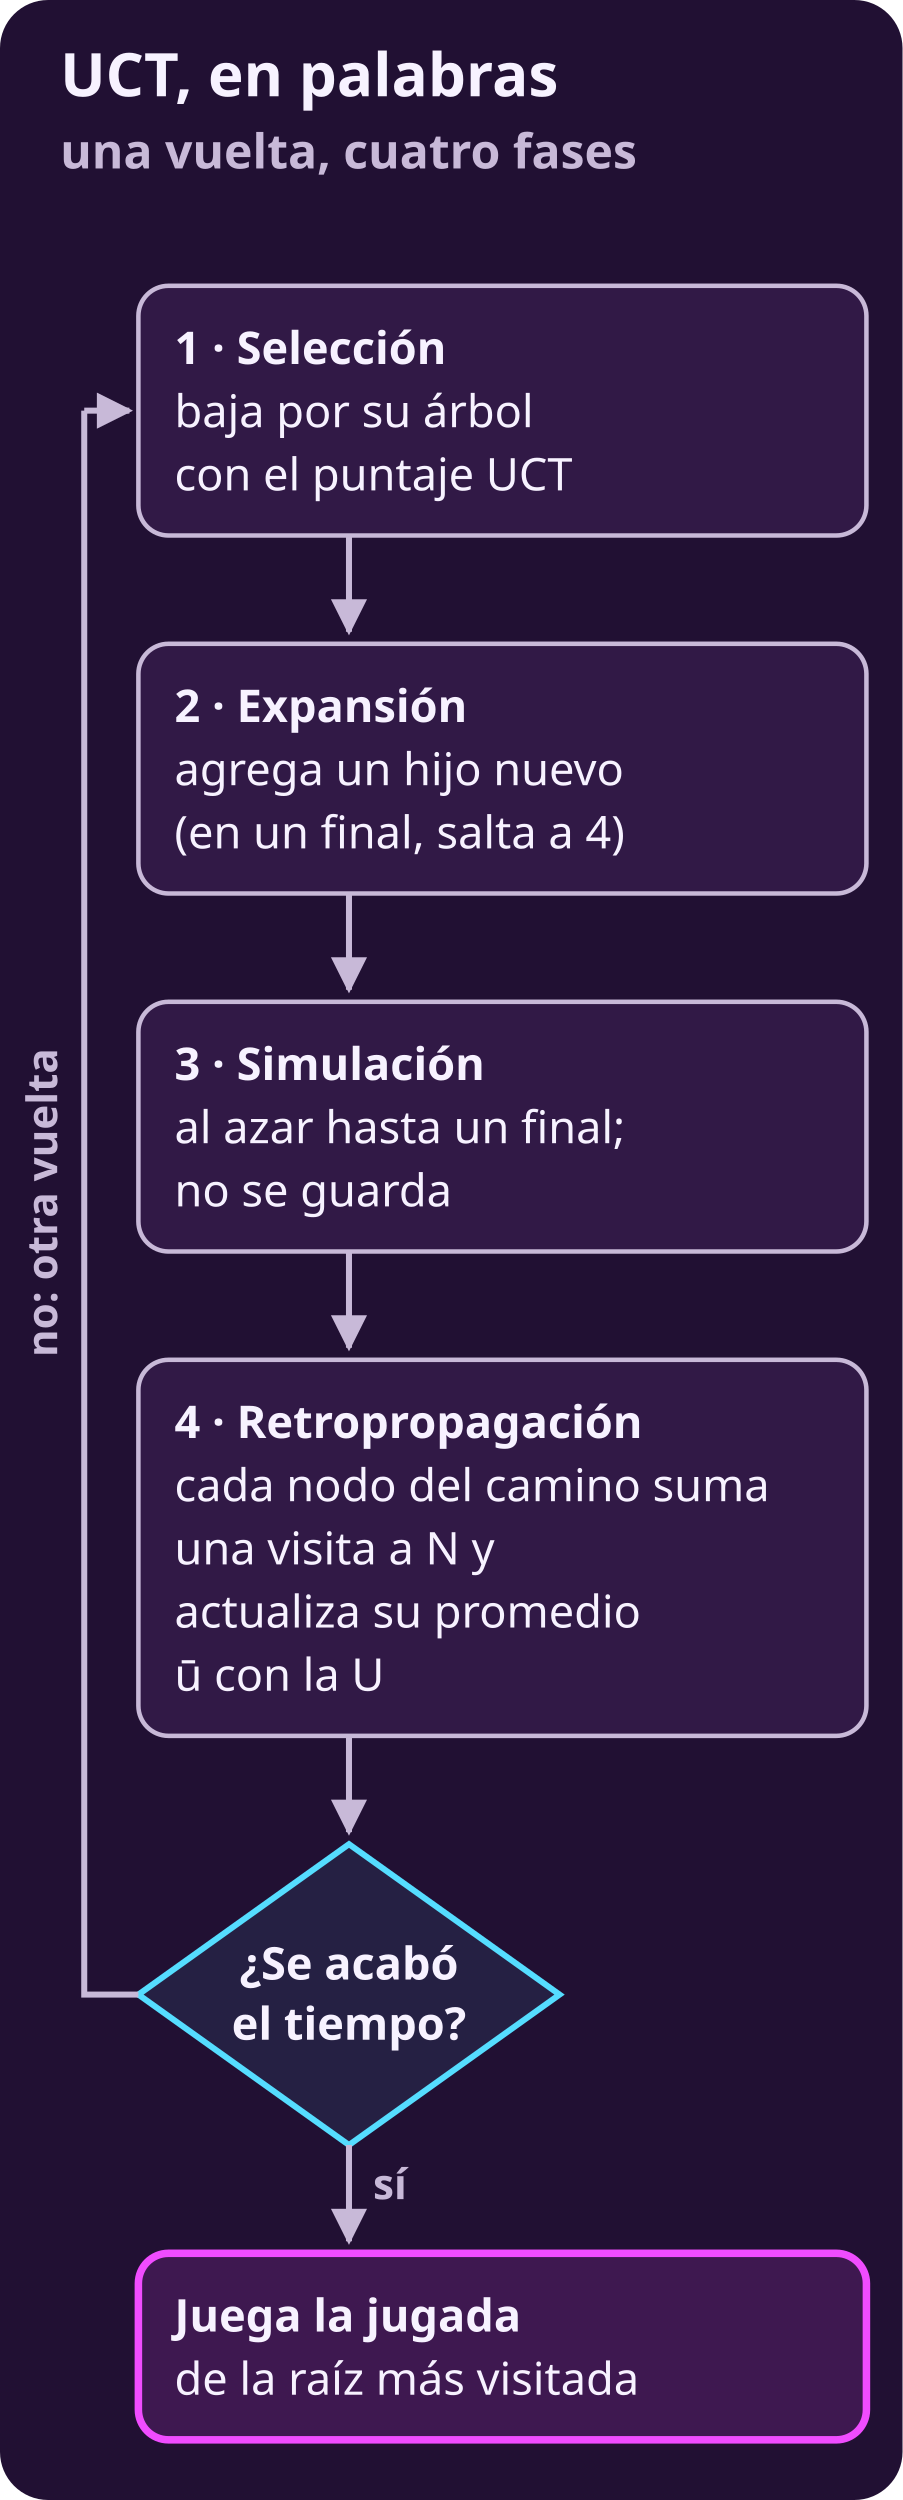
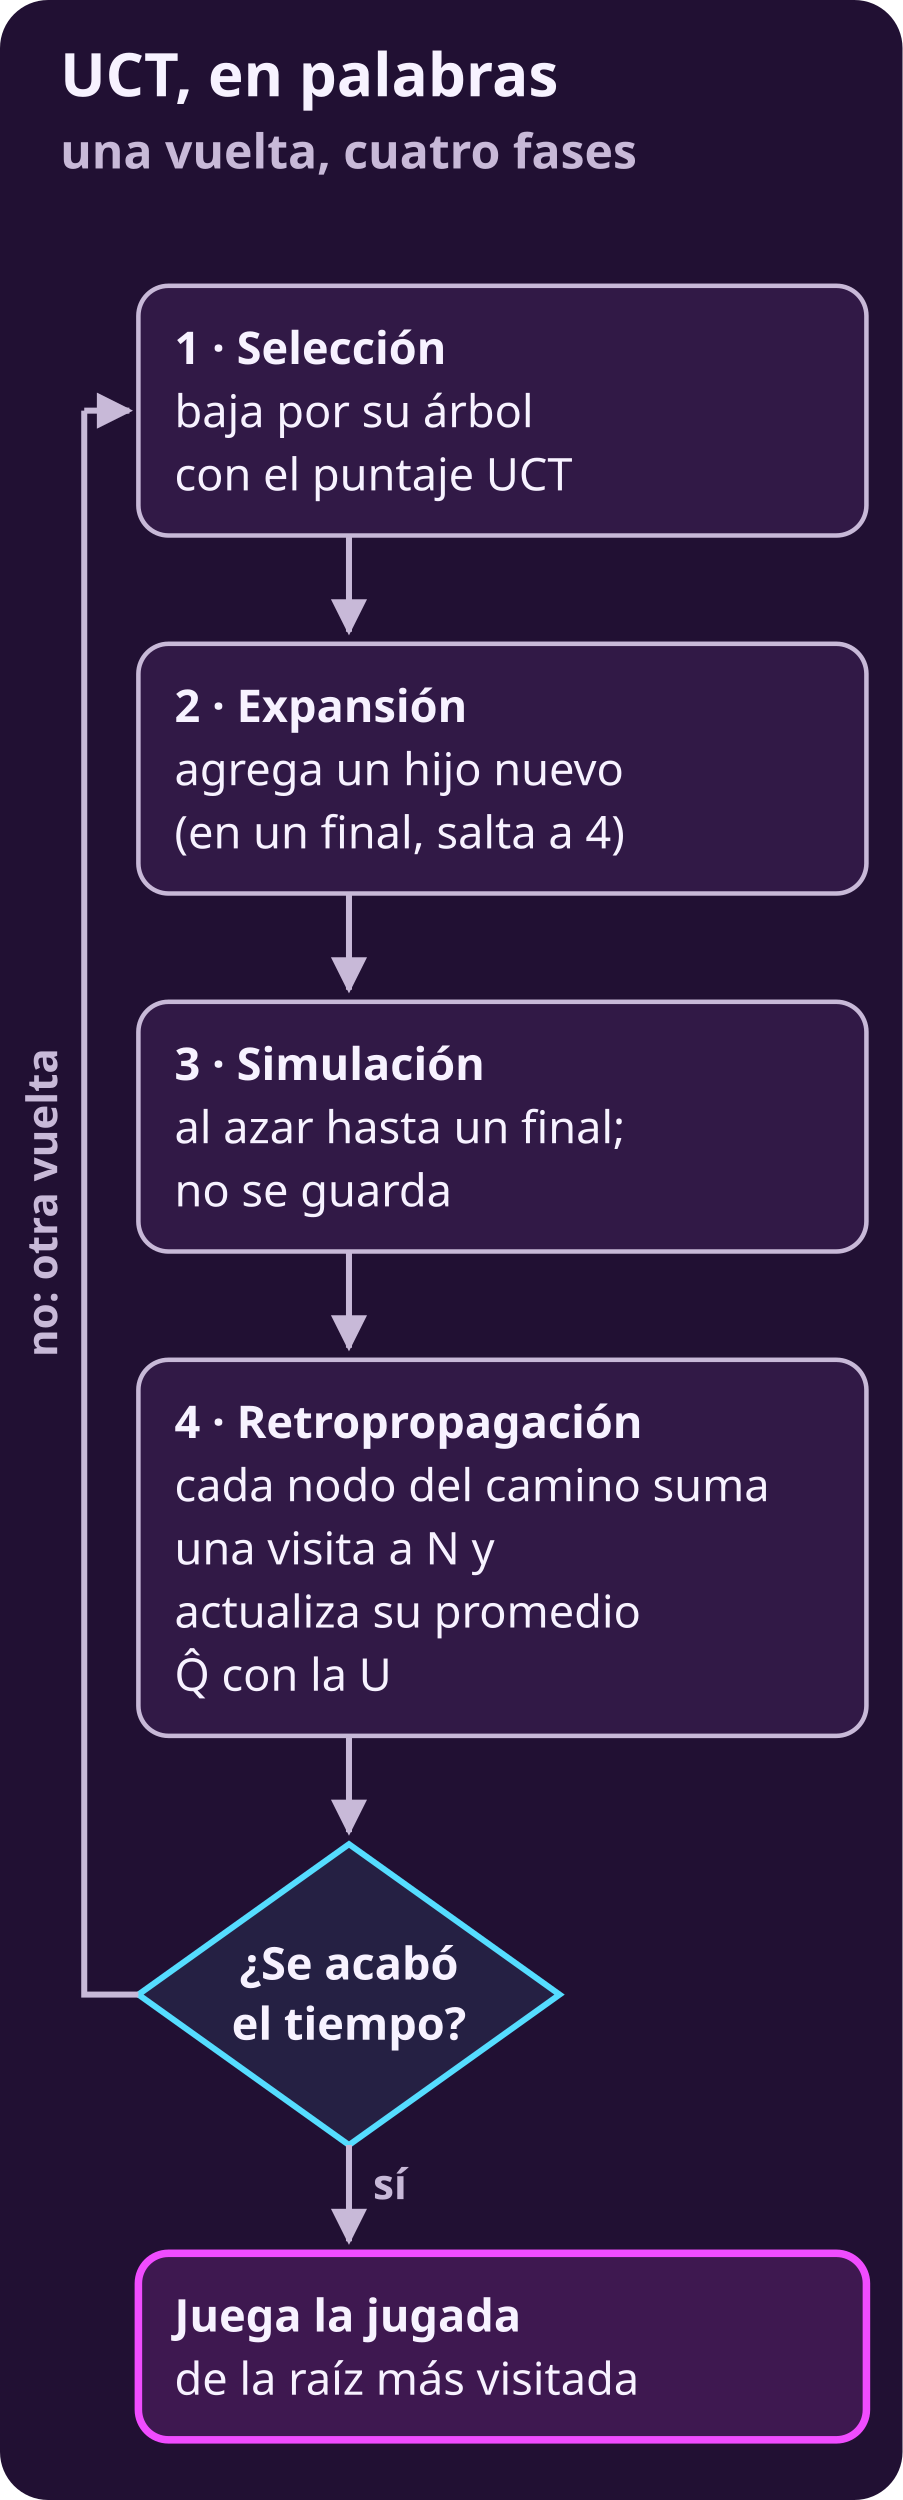
- <svg xmlns="http://www.w3.org/2000/svg" width="300" height="831" viewBox="0 0 300 831" role="img" aria-label="Diagrama de flujo de uct, en palabras. 1: 1 · Selección baja por su árbol con el puntaje UCT. 2: 2 · Expansión agrega un hijo nuevo (en un final, salta a 4). 3: 3 · Simulación al azar hasta un final; no se guarda. 4: 4 · Retropropagación cada nodo del camino suma una visita a N y actualiza su promedio ū con la U. 5, pregunta: ¿Se acabó el tiempo? Si sí, sigue abajo. 6: Juega la jugada de la raíz más visitada. Desde el paso 5, si no: otra vuelta, vuelve al paso 1.">
+ <svg xmlns="http://www.w3.org/2000/svg" width="300" height="831" viewBox="0 0 300 831" role="img" aria-label="Diagrama de flujo de uct, en palabras. 1: 1 · Selección baja por su árbol con el puntaje UCT. 2: 2 · Expansión agrega un hijo nuevo (en un final, salta a 4). 3: 3 · Simulación al azar hasta un final; no se guarda. 4: 4 · Retropropagación cada nodo del camino suma una visita a N y actualiza su promedio Q̂ con la U. 5, pregunta: ¿Se acabó el tiempo? Si sí, sigue abajo. 6: Juega la jugada de la raíz más visitada. Desde el paso 5, si no: otra vuelta, vuelve al paso 1.">
  <rect x="0" y="0" width="300" height="831" rx="16" fill="#211033" />
  <defs>
    <marker id="p" viewBox="0 0 10 10" refX="9" refY="5" markerWidth="6" markerHeight="6" orient="auto-start-reverse">
      <path d="M 0 0 L 10 5 L 0 10 z" fill="#f04cff" />
    </marker>
    <marker id="s" viewBox="0 0 10 10" refX="9" refY="5" markerWidth="6" markerHeight="6" orient="auto-start-reverse">
      <path d="M 0 0 L 10 5 L 0 10 z" fill="#c8b9d8" />
    </marker>
  </defs>
  <text x="20" y="32" fill="#f7f2ff" font-family="system-ui, sans-serif" font-size="20" font-weight="700" text-anchor="start">UCT, en palabras</text>
  <text x="20" y="56" fill="#c8b9d8" font-family="system-ui, sans-serif" font-size="16" font-weight="700" text-anchor="start">una vuelta, cuatro fases</text>
  <rect x="46" y="95" width="242" height="83" rx="10" fill="#311946" stroke="#c8b9d8" stroke-width="1.5" />
  <text x="58" y="121" fill="#f7f2ff" font-family="system-ui, sans-serif" font-size="15" font-weight="700" text-anchor="start">1 · Selección</text>
  <text x="58" y="142" fill="#f7f2ff" font-family="system-ui, sans-serif" font-size="15" font-weight="normal" text-anchor="start">baja por su árbol</text>
  <text x="58" y="163" fill="#f7f2ff" font-family="system-ui, sans-serif" font-size="15" font-weight="normal" text-anchor="start">con el puntaje UCT</text>
  <line x1="116" y1="178" x2="116" y2="210" stroke="#c8b9d8" stroke-width="2" marker-end="url(#s)" />
  <rect x="46" y="214" width="242" height="83" rx="10" fill="#311946" stroke="#c8b9d8" stroke-width="1.5" />
  <text x="58" y="240" fill="#f7f2ff" font-family="system-ui, sans-serif" font-size="15" font-weight="700" text-anchor="start">2 · Expansión</text>
  <text x="58" y="261" fill="#f7f2ff" font-family="system-ui, sans-serif" font-size="15" font-weight="normal" text-anchor="start">agrega un hijo nuevo</text>
  <text x="58" y="282" fill="#f7f2ff" font-family="system-ui, sans-serif" font-size="15" font-weight="normal" text-anchor="start">(en un final, salta a 4)</text>
  <line x1="116" y1="297" x2="116" y2="329" stroke="#c8b9d8" stroke-width="2" marker-end="url(#s)" />
  <rect x="46" y="333" width="242" height="83" rx="10" fill="#311946" stroke="#c8b9d8" stroke-width="1.5" />
  <text x="58" y="359" fill="#f7f2ff" font-family="system-ui, sans-serif" font-size="15" font-weight="700" text-anchor="start">3 · Simulación</text>
  <text x="58" y="380" fill="#f7f2ff" font-family="system-ui, sans-serif" font-size="15" font-weight="normal" text-anchor="start">al azar hasta un final;</text>
  <text x="58" y="401" fill="#f7f2ff" font-family="system-ui, sans-serif" font-size="15" font-weight="normal" text-anchor="start">no se guarda</text>
  <line x1="116" y1="416" x2="116" y2="448" stroke="#c8b9d8" stroke-width="2" marker-end="url(#s)" />
  <rect x="46" y="452" width="242" height="125" rx="10" fill="#311946" stroke="#c8b9d8" stroke-width="1.5" />
  <text x="58" y="478" fill="#f7f2ff" font-family="system-ui, sans-serif" font-size="15" font-weight="700" text-anchor="start">4 · Retropropagación</text>
  <text x="58" y="499" fill="#f7f2ff" font-family="system-ui, sans-serif" font-size="15" font-weight="normal" text-anchor="start">cada nodo del camino suma</text>
  <text x="58" y="520" fill="#f7f2ff" font-family="system-ui, sans-serif" font-size="15" font-weight="normal" text-anchor="start">una visita a N y</text>
  <text x="58" y="541" fill="#f7f2ff" font-family="system-ui, sans-serif" font-size="15" font-weight="normal" text-anchor="start">actualiza su promedio</text>
-   <text x="58" y="562" fill="#f7f2ff" font-family="system-ui, sans-serif" font-size="15" font-weight="normal" text-anchor="start">ū con la U</text>
+   <text x="58" y="562" fill="#f7f2ff" font-family="system-ui, sans-serif" font-size="15" font-weight="normal" text-anchor="start">Q̂ con la U</text>
  <line x1="116" y1="577" x2="116" y2="609" stroke="#c8b9d8" stroke-width="2" marker-end="url(#s)" />
  <polygon points="116,613 186,663 116,713 46,663" fill="#252043" stroke="#55ddff" stroke-width="2" />
  <text x="116" y="658" fill="#f7f2ff" font-family="system-ui, sans-serif" font-size="15" font-weight="700" text-anchor="middle">¿Se acabó</text>
  <text x="116" y="678" fill="#f7f2ff" font-family="system-ui, sans-serif" font-size="15" font-weight="700" text-anchor="middle">el tiempo?</text>
  <line x1="116" y1="713" x2="116" y2="745" stroke="#c8b9d8" stroke-width="2" marker-end="url(#s)" />
  <text x="124" y="731" fill="#c8b9d8" font-family="system-ui, sans-serif" font-size="14" font-weight="700" text-anchor="start">sí</text>
  <rect x="46" y="749" width="242" height="62" rx="10" fill="#3e1850" stroke="#f04cff" stroke-width="2.5" />
  <text x="58" y="775" fill="#f7f2ff" font-family="system-ui, sans-serif" font-size="15" font-weight="700" text-anchor="start">Juega la jugada</text>
  <text x="58" y="796" fill="#f7f2ff" font-family="system-ui, sans-serif" font-size="15" font-weight="normal" text-anchor="start">de la raíz más visitada</text>
  <polyline points="46,663 28,663 28,136.5" fill="none" stroke="#c8b9d8" stroke-width="2" />
  <line x1="28" y1="136.5" x2="43" y2="136.5" stroke="#c8b9d8" stroke-width="2" marker-end="url(#s)" />
  <text x="19" y="399.75" fill="#c8b9d8" font-family="system-ui, sans-serif" font-size="14" font-weight="700" text-anchor="middle" transform="rotate(-90 19 399.75)">no: otra vuelta</text>
</svg>
